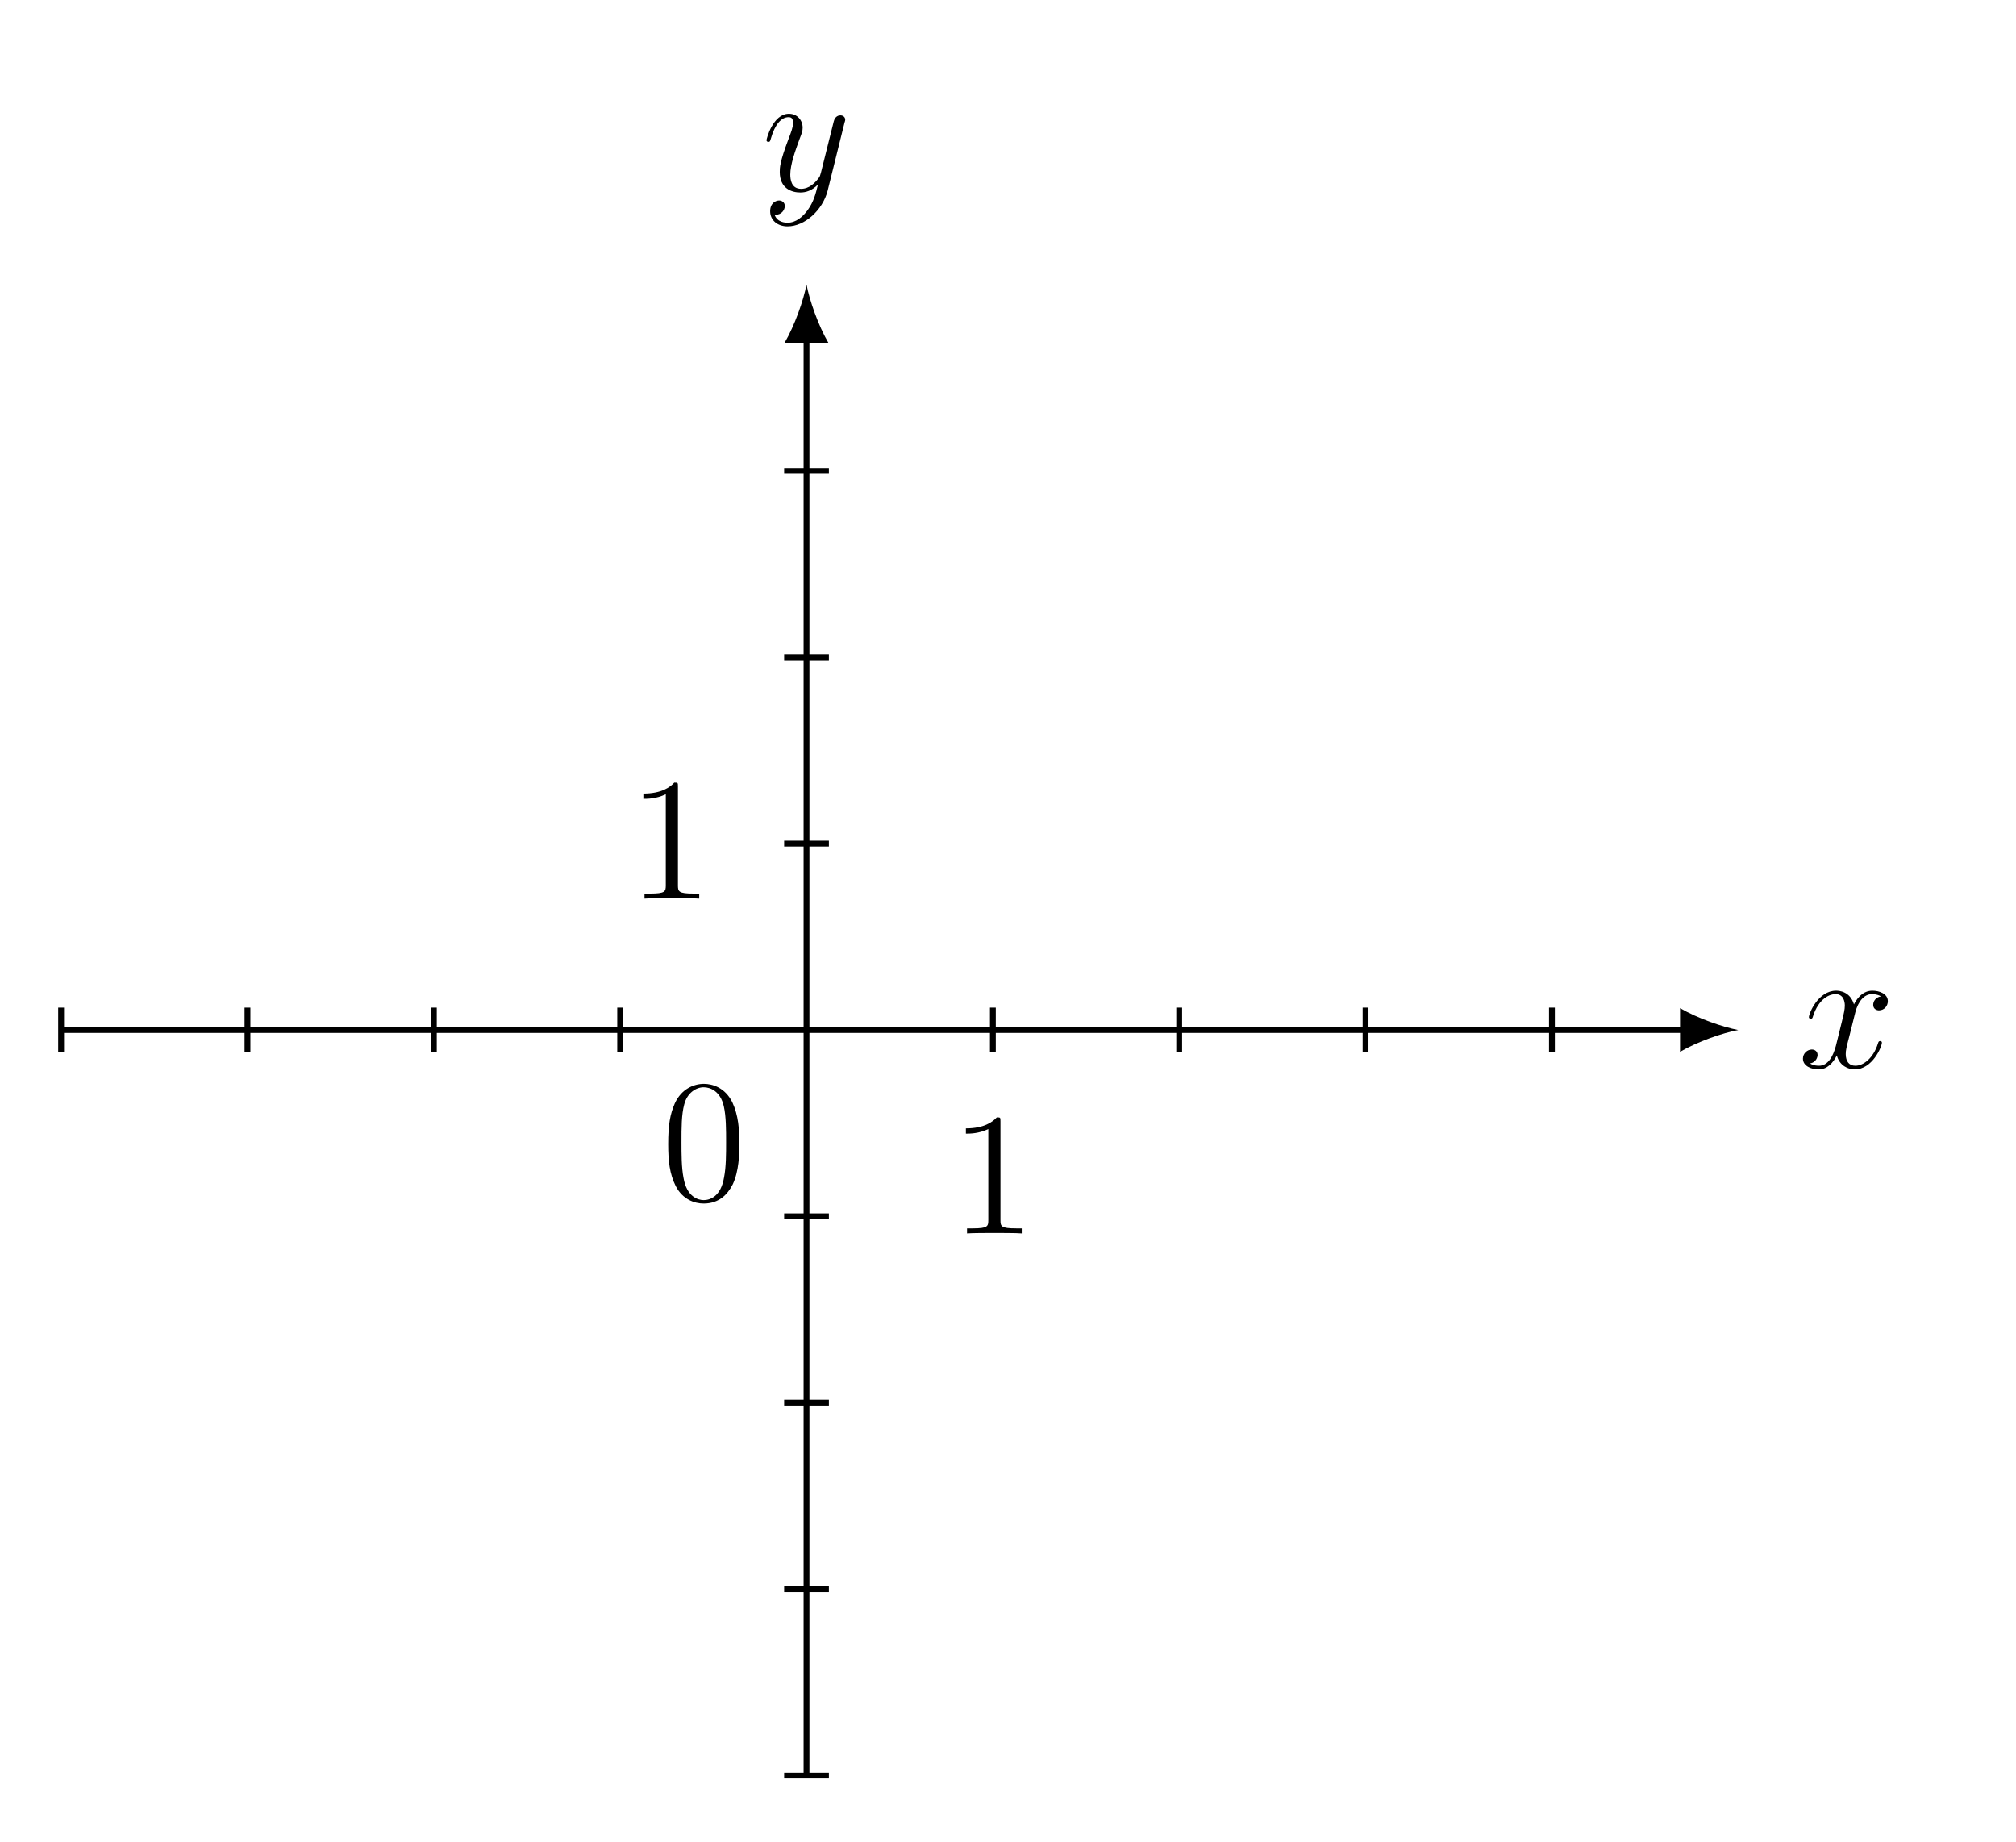
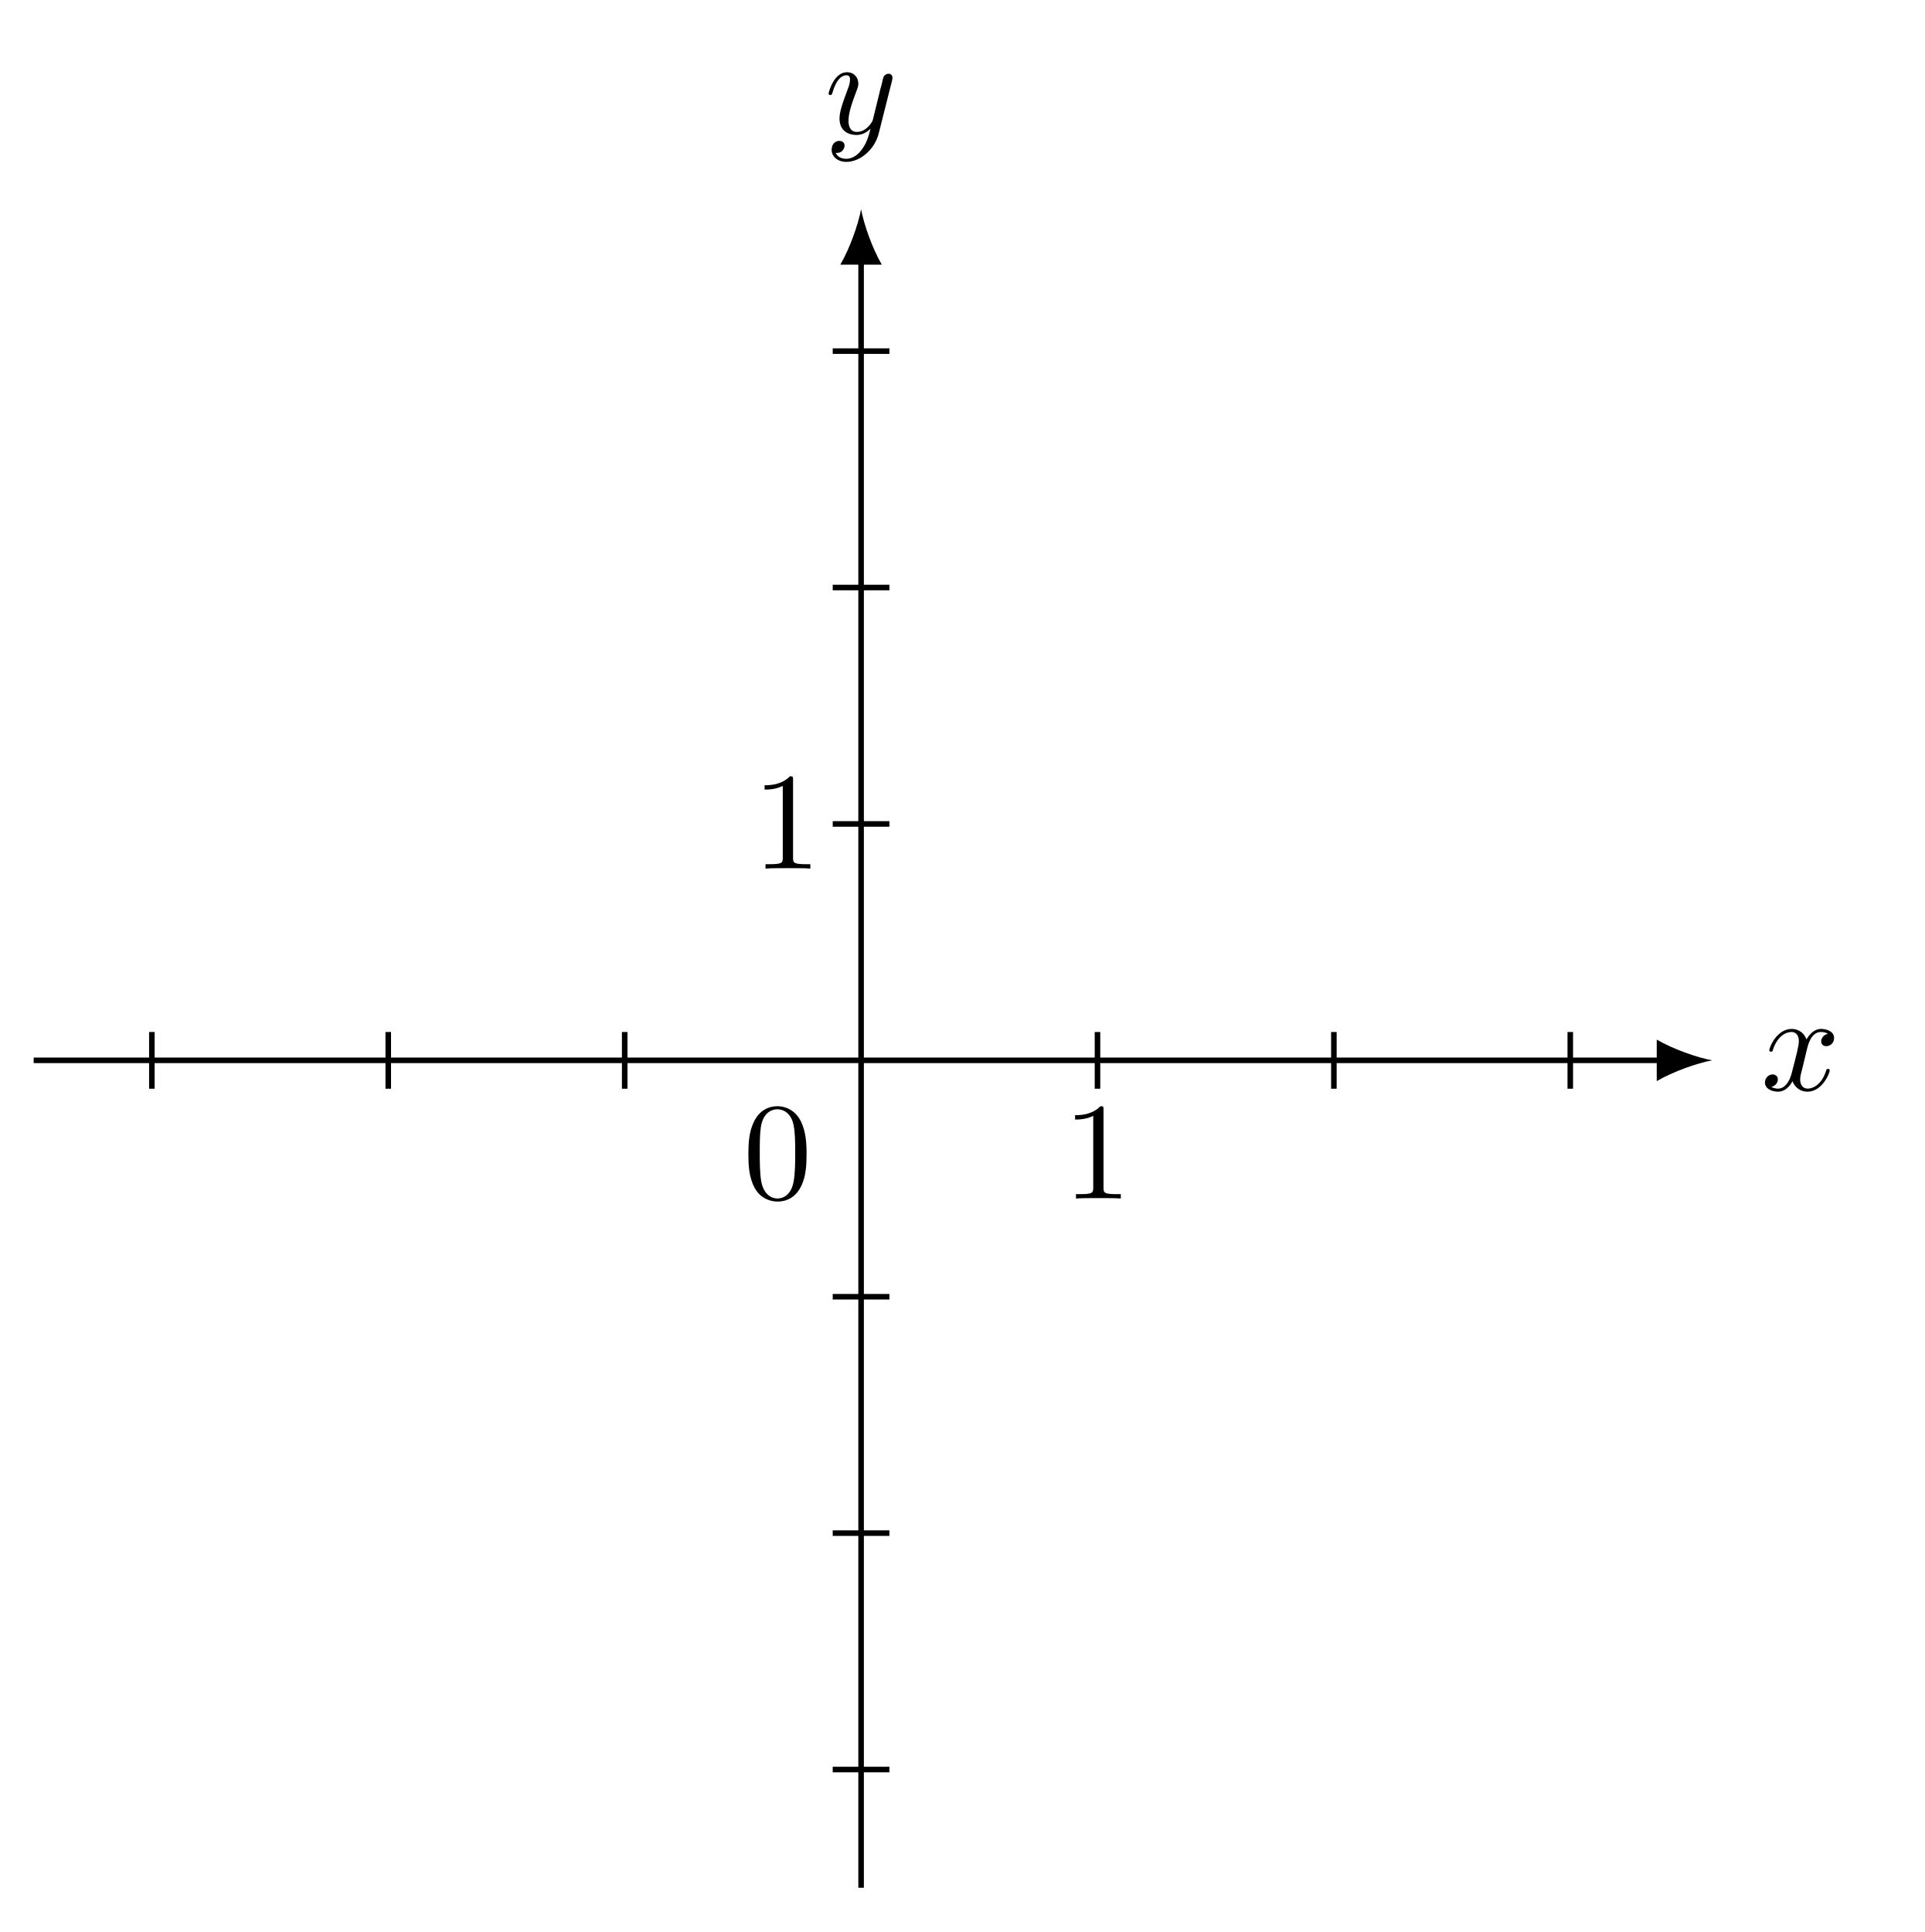
- <svg xmlns="http://www.w3.org/2000/svg" xmlns:xlink="http://www.w3.org/1999/xlink" data-source-hash="2322a0b646ab" width="137.626pt" height="125.69pt" viewBox="0 0 137.626 125.69" version="1.2">
+ <svg xmlns="http://www.w3.org/2000/svg" xmlns:xlink="http://www.w3.org/1999/xlink" data-source-hash="69fc26c4f9c6" width="137.476pt" height="138.008pt" viewBox="0 0 137.476 138.008" version="1.2">
  <defs>
    <g>
      <symbol overflow="visible" id="glyph0-0">
        <path style="stroke:none;" d="" />
      </symbol>
      <symbol overflow="visible" id="glyph0-1">
-         <path style="stroke:none;" d="M 5.719 -1.703 C 5.719 -1.766 5.672 -1.812 5.609 -1.812 C 5.5 -1.812 5.484 -1.75 5.453 -1.656 C 5.125 -0.609 4.438 -0.125 3.906 -0.125 C 3.484 -0.125 3.25 -0.422 3.25 -0.922 C 3.25 -1.188 3.297 -1.375 3.5 -2.156 L 3.906 -3.781 C 4.094 -4.5 4.5 -5.016 5.047 -5.016 C 5.047 -5.016 5.406 -5.016 5.656 -4.859 C 5.266 -4.797 5.125 -4.5 5.125 -4.281 C 5.125 -4 5.359 -3.906 5.516 -3.906 C 5.875 -3.906 6.125 -4.203 6.125 -4.531 C 6.125 -5.031 5.562 -5.25 5.062 -5.25 C 4.328 -5.25 3.922 -4.547 3.812 -4.312 C 3.547 -5.203 2.797 -5.25 2.594 -5.25 C 1.375 -5.25 0.734 -3.703 0.734 -3.438 C 0.734 -3.391 0.781 -3.328 0.859 -3.328 C 0.953 -3.328 0.984 -3.391 1 -3.453 C 1.406 -4.766 2.203 -5.016 2.547 -5.016 C 3.094 -5.016 3.188 -4.516 3.188 -4.234 C 3.188 -3.969 3.125 -3.703 2.984 -3.125 L 2.578 -1.484 C 2.391 -0.781 2.047 -0.125 1.422 -0.125 C 1.359 -0.125 1.062 -0.125 0.812 -0.281 C 1.234 -0.359 1.328 -0.719 1.328 -0.859 C 1.328 -1.094 1.156 -1.234 0.938 -1.234 C 0.641 -1.234 0.328 -0.984 0.328 -0.609 C 0.328 -0.109 0.891 0.125 1.406 0.125 C 1.984 0.125 2.391 -0.328 2.641 -0.828 C 2.828 -0.125 3.422 0.125 3.859 0.125 C 5.078 0.125 5.719 -1.438 5.719 -1.703 Z M 5.719 -1.703 " />
+         <path style="stroke:none;" d="M 3.297 -2.984 C 3.359 -3.25 3.594 -4.156 4.281 -4.156 C 4.328 -4.156 4.562 -4.156 4.781 -4.031 C 4.5 -3.969 4.297 -3.734 4.297 -3.484 C 4.297 -3.328 4.406 -3.141 4.672 -3.141 C 4.891 -3.141 5.219 -3.328 5.219 -3.719 C 5.219 -4.234 4.625 -4.375 4.297 -4.375 C 3.719 -4.375 3.375 -3.844 3.25 -3.625 C 3 -4.266 2.469 -4.375 2.188 -4.375 C 1.156 -4.375 0.594 -3.094 0.594 -2.844 C 0.594 -2.75 0.688 -2.75 0.719 -2.75 C 0.797 -2.75 0.828 -2.766 0.844 -2.859 C 1.172 -3.906 1.828 -4.156 2.172 -4.156 C 2.359 -4.156 2.703 -4.062 2.703 -3.484 C 2.703 -3.188 2.531 -2.516 2.172 -1.141 C 2 -0.531 1.656 -0.109 1.219 -0.109 C 1.172 -0.109 0.938 -0.109 0.734 -0.234 C 0.984 -0.281 1.203 -0.5 1.203 -0.766 C 1.203 -1.031 0.984 -1.125 0.828 -1.125 C 0.531 -1.125 0.281 -0.859 0.281 -0.547 C 0.281 -0.094 0.781 0.109 1.219 0.109 C 1.875 0.109 2.219 -0.578 2.25 -0.641 C 2.375 -0.281 2.734 0.109 3.328 0.109 C 4.344 0.109 4.906 -1.172 4.906 -1.422 C 4.906 -1.516 4.812 -1.516 4.781 -1.516 C 4.703 -1.516 4.672 -1.469 4.656 -1.406 C 4.328 -0.344 3.656 -0.109 3.344 -0.109 C 2.953 -0.109 2.797 -0.422 2.797 -0.766 C 2.797 -0.984 2.859 -1.203 2.969 -1.625 Z M 3.297 -2.984 " />
      </symbol>
      <symbol overflow="visible" id="glyph0-2">
-         <path style="stroke:none;" d="M 5.656 -4.641 C 5.672 -4.703 5.703 -4.766 5.703 -4.844 C 5.703 -5.016 5.562 -5.141 5.375 -5.141 C 5.266 -5.141 5.016 -5.094 4.922 -4.734 L 4.047 -1.234 C 3.984 -1.016 3.984 -0.984 3.891 -0.859 C 3.641 -0.531 3.25 -0.125 2.688 -0.125 C 2.016 -0.125 1.953 -0.781 1.953 -1.094 C 1.953 -1.781 2.281 -2.688 2.594 -3.547 C 2.734 -3.906 2.797 -4.062 2.797 -4.297 C 2.797 -4.797 2.438 -5.25 1.859 -5.25 C 0.766 -5.25 0.328 -3.531 0.328 -3.438 C 0.328 -3.391 0.375 -3.328 0.453 -3.328 C 0.562 -3.328 0.578 -3.375 0.625 -3.547 C 0.906 -4.547 1.359 -5.016 1.828 -5.016 C 1.938 -5.016 2.141 -5.016 2.141 -4.625 C 2.141 -4.312 2 -3.969 1.828 -3.516 C 1.234 -1.953 1.234 -1.562 1.234 -1.281 C 1.234 -0.141 2.047 0.125 2.641 0.125 C 3 0.125 3.422 0.016 3.844 -0.422 C 3.672 0.281 3.547 0.75 3.141 1.328 C 2.812 1.781 2.344 2.188 1.766 2.188 C 1.625 2.188 1.047 2.172 0.875 1.625 C 0.906 1.641 0.984 1.641 0.984 1.641 C 1.344 1.641 1.578 1.328 1.578 1.047 C 1.578 0.781 1.359 0.672 1.188 0.672 C 0.984 0.672 0.578 0.828 0.578 1.406 C 0.578 2.016 1.078 2.438 1.766 2.438 C 2.953 2.438 4.156 1.328 4.5 0.016 Z M 5.656 -4.641 " />
+         <path style="stroke:none;" d="M 4.812 -3.766 C 4.844 -3.906 4.844 -3.922 4.844 -4 C 4.844 -4.172 4.703 -4.266 4.562 -4.266 C 4.453 -4.266 4.297 -4.203 4.219 -4.062 C 4.188 -4 4.109 -3.703 4.078 -3.516 C 4 -3.266 3.938 -3 3.875 -2.734 L 3.438 -0.953 C 3.391 -0.797 2.969 -0.109 2.312 -0.109 C 1.812 -0.109 1.703 -0.547 1.703 -0.906 C 1.703 -1.359 1.875 -1.984 2.203 -2.844 C 2.359 -3.25 2.406 -3.359 2.406 -3.562 C 2.406 -4 2.094 -4.375 1.594 -4.375 C 0.656 -4.375 0.281 -2.938 0.281 -2.844 C 0.281 -2.75 0.391 -2.75 0.406 -2.75 C 0.5 -2.75 0.516 -2.766 0.562 -2.922 C 0.828 -3.859 1.219 -4.156 1.562 -4.156 C 1.641 -4.156 1.812 -4.156 1.812 -3.844 C 1.812 -3.594 1.719 -3.328 1.641 -3.141 C 1.25 -2.094 1.062 -1.531 1.062 -1.062 C 1.062 -0.188 1.688 0.109 2.281 0.109 C 2.656 0.109 3 -0.062 3.281 -0.344 C 3.141 0.172 3.031 0.656 2.625 1.188 C 2.375 1.516 2 1.812 1.547 1.812 C 1.406 1.812 0.953 1.781 0.797 1.391 C 0.953 1.391 1.078 1.391 1.219 1.281 C 1.312 1.188 1.422 1.062 1.422 0.875 C 1.422 0.562 1.141 0.531 1.047 0.531 C 0.828 0.531 0.5 0.688 0.5 1.172 C 0.5 1.656 0.938 2.031 1.547 2.031 C 2.562 2.031 3.578 1.125 3.859 0.016 Z M 4.812 -3.766 " />
      </symbol>
      <symbol overflow="visible" id="glyph1-0">
        <path style="stroke:none;" d="" />
      </symbol>
      <symbol overflow="visible" id="glyph1-1">
-         <path style="stroke:none;" d="M 5.344 -3.812 C 5.344 -4.797 5.281 -5.766 4.859 -6.672 C 4.359 -7.672 3.5 -7.922 2.922 -7.922 C 2.234 -7.922 1.391 -7.578 0.938 -6.594 C 0.609 -5.844 0.484 -5.109 0.484 -3.812 C 0.484 -2.656 0.578 -1.781 1 -0.938 C 1.469 -0.031 2.281 0.25 2.906 0.25 C 3.953 0.25 4.547 -0.375 4.891 -1.062 C 5.312 -1.953 5.344 -3.125 5.344 -3.812 Z M 4.438 -3.953 C 4.438 -3.156 4.438 -2.25 4.297 -1.531 C 4.078 -0.219 3.328 0.016 2.906 0.016 C 2.531 0.016 1.75 -0.203 1.531 -1.5 C 1.391 -2.219 1.391 -3.125 1.391 -3.953 C 1.391 -4.938 1.391 -5.812 1.578 -6.516 C 1.781 -7.312 2.391 -7.688 2.906 -7.688 C 3.359 -7.688 4.047 -7.422 4.281 -6.391 C 4.438 -5.703 4.438 -4.766 4.438 -3.953 Z M 4.438 -3.953 " />
+         <path style="stroke:none;" d="M 4.547 -3.172 C 4.547 -3.953 4.5 -4.75 4.156 -5.484 C 3.703 -6.422 2.891 -6.594 2.469 -6.594 C 1.875 -6.594 1.156 -6.328 0.75 -5.406 C 0.438 -4.734 0.391 -3.953 0.391 -3.172 C 0.391 -2.422 0.422 -1.531 0.828 -0.781 C 1.25 0.016 1.984 0.219 2.469 0.219 C 3 0.219 3.75 0.016 4.188 -0.938 C 4.5 -1.609 4.547 -2.391 4.547 -3.172 Z M 2.469 0 C 2.078 0 1.5 -0.25 1.312 -1.203 C 1.203 -1.797 1.203 -2.703 1.203 -3.281 C 1.203 -3.922 1.203 -4.562 1.281 -5.109 C 1.469 -6.281 2.219 -6.375 2.469 -6.375 C 2.797 -6.375 3.438 -6.188 3.625 -5.219 C 3.734 -4.656 3.734 -3.906 3.734 -3.281 C 3.734 -2.547 3.734 -1.875 3.625 -1.234 C 3.469 -0.297 2.906 0 2.469 0 Z M 2.469 0 " />
      </symbol>
      <symbol overflow="visible" id="glyph1-2">
-         <path style="stroke:none;" d="M 4.891 0 L 4.891 -0.344 L 4.516 -0.344 C 3.469 -0.344 3.438 -0.484 3.438 -0.922 L 3.438 -7.641 C 3.438 -7.922 3.438 -7.922 3.188 -7.922 C 2.906 -7.609 2.312 -7.172 1.078 -7.172 L 1.078 -6.812 C 1.359 -6.812 1.953 -6.812 2.609 -7.125 L 2.609 -0.922 C 2.609 -0.484 2.578 -0.344 1.531 -0.344 L 1.156 -0.344 L 1.156 0 C 1.484 -0.031 2.641 -0.031 3.031 -0.031 C 3.422 -0.031 4.562 -0.031 4.891 0 Z M 4.891 0 " />
+         <path style="stroke:none;" d="M 2.906 -6.328 C 2.906 -6.562 2.906 -6.594 2.688 -6.594 C 2.062 -5.953 1.203 -5.953 0.875 -5.953 L 0.875 -5.641 C 1.078 -5.641 1.656 -5.641 2.172 -5.906 L 2.172 -0.781 C 2.172 -0.422 2.141 -0.312 1.25 -0.312 L 0.938 -0.312 L 0.938 0 C 1.281 -0.031 2.141 -0.031 2.547 -0.031 C 2.938 -0.031 3.797 -0.031 4.141 0 L 4.141 -0.312 L 3.828 -0.312 C 2.938 -0.312 2.906 -0.422 2.906 -0.781 Z M 2.906 -6.328 " />
      </symbol>
    </g>
  </defs>
  <g id="surface1">
-     <path style="fill:none;stroke-width:0.399;stroke-linecap:butt;stroke-linejoin:miter;stroke:rgb(0%,0%,0%);stroke-opacity:1;stroke-miterlimit:10;" d="M -51.025 -0.002 L 60.195 -0.002 " transform="matrix(0.99729,0,0,-0.99729,55.05838,70.30672)" />
-     <path style=" stroke:none;fill-rule:nonzero;fill:rgb(0%,0%,0%);fill-opacity:1;" d="M 118.664 70.309 C 117.605 70.109 115.883 69.512 114.691 68.816 L 114.691 71.797 C 115.883 71.102 117.605 70.504 118.664 70.309 " />
+     <path style="fill:none;stroke-width:0.399;stroke-linecap:butt;stroke-linejoin:miter;stroke:rgb(0%,0%,0%);stroke-opacity:1;stroke-miterlimit:10;" d="M -59.529 0.001 L 57.644 0.001 " transform="matrix(0.992863,0,0,-0.992863,61.50995,75.74356)" />
+     <path style=" stroke:none;fill-rule:nonzero;fill:rgb(0%,0%,0%);fill-opacity:1;" d="M 122.305 75.742 C 121.246 75.547 119.531 74.953 118.348 74.262 L 118.348 77.227 C 119.531 76.535 121.246 75.941 122.305 75.742 " />
    <g style="fill:rgb(0%,0%,0%);fill-opacity:1;">
-       <use xlink:href="#glyph0-1" x="122.753" y="72.874" />
+       <use xlink:href="#glyph0-1" x="125.797" y="77.873" />
    </g>
-     <path style="fill:none;stroke-width:0.399;stroke-linecap:butt;stroke-linejoin:miter;stroke:rgb(0%,0%,0%);stroke-opacity:1;stroke-miterlimit:10;" d="M 0 -51.023 L 0 47.439 " transform="matrix(0.99729,0,0,-0.99729,55.05838,70.30672)" />
-     <path style=" stroke:none;fill-rule:nonzero;fill:rgb(0%,0%,0%);fill-opacity:1;" d="M 55.059 19.422 C 54.859 20.48 54.262 22.203 53.566 23.395 L 56.547 23.395 C 55.852 22.203 55.258 20.48 55.059 19.422 " />
+     <path style="fill:none;stroke-width:0.399;stroke-linecap:butt;stroke-linejoin:miter;stroke:rgb(0%,0%,0%);stroke-opacity:1;stroke-miterlimit:10;" d="M 0.002 -59.529 L 0.002 57.643 " transform="matrix(0.992863,0,0,-0.992863,61.50995,75.74356)" />
+     <path style=" stroke:none;fill-rule:nonzero;fill:rgb(0%,0%,0%);fill-opacity:1;" d="M 61.512 14.949 C 61.312 16.008 60.719 17.719 60.027 18.906 L 62.992 18.906 C 62.301 17.719 61.707 16.008 61.512 14.949 " />
    <g style="fill:rgb(0%,0%,0%);fill-opacity:1;">
-       <use xlink:href="#glyph0-2" x="51.998" y="13.014" />
+       <use xlink:href="#glyph0-2" x="58.908" y="9.533" />
    </g>
-     <path style="fill:none;stroke-width:0.399;stroke-linecap:butt;stroke-linejoin:miter;stroke:rgb(0%,0%,0%);stroke-opacity:1;stroke-miterlimit:10;" d="M -51.025 -1.529 L -51.025 1.53 " transform="matrix(0.99729,0,0,-0.99729,55.05838,70.30672)" />
-     <path style="fill:none;stroke-width:0.399;stroke-linecap:butt;stroke-linejoin:miter;stroke:rgb(0%,0%,0%);stroke-opacity:1;stroke-miterlimit:10;" d="M -38.268 -1.529 L -38.268 1.53 " transform="matrix(0.99729,0,0,-0.99729,55.05838,70.30672)" />
-     <path style="fill:none;stroke-width:0.399;stroke-linecap:butt;stroke-linejoin:miter;stroke:rgb(0%,0%,0%);stroke-opacity:1;stroke-miterlimit:10;" d="M -25.51 -1.529 L -25.51 1.53 " transform="matrix(0.99729,0,0,-0.99729,55.05838,70.30672)" />
-     <path style="fill:none;stroke-width:0.399;stroke-linecap:butt;stroke-linejoin:miter;stroke:rgb(0%,0%,0%);stroke-opacity:1;stroke-miterlimit:10;" d="M -12.757 -1.529 L -12.757 1.53 " transform="matrix(0.99729,0,0,-0.99729,55.05838,70.30672)" />
-     <path style="fill:none;stroke-width:0.399;stroke-linecap:butt;stroke-linejoin:miter;stroke:rgb(0%,0%,0%);stroke-opacity:1;stroke-miterlimit:10;" d="M 12.757 -1.529 L 12.757 1.53 " transform="matrix(0.99729,0,0,-0.99729,55.05838,70.30672)" />
-     <path style="fill:none;stroke-width:0.399;stroke-linecap:butt;stroke-linejoin:miter;stroke:rgb(0%,0%,0%);stroke-opacity:1;stroke-miterlimit:10;" d="M 25.511 -1.529 L 25.511 1.53 " transform="matrix(0.99729,0,0,-0.99729,55.05838,70.30672)" />
-     <path style="fill:none;stroke-width:0.399;stroke-linecap:butt;stroke-linejoin:miter;stroke:rgb(0%,0%,0%);stroke-opacity:1;stroke-miterlimit:10;" d="M 38.268 -1.529 L 38.268 1.53 " transform="matrix(0.99729,0,0,-0.99729,55.05838,70.30672)" />
-     <path style="fill:none;stroke-width:0.399;stroke-linecap:butt;stroke-linejoin:miter;stroke:rgb(0%,0%,0%);stroke-opacity:1;stroke-miterlimit:10;" d="M 51.025 -1.529 L 51.025 1.53 " transform="matrix(0.99729,0,0,-0.99729,55.05838,70.30672)" />
-     <path style="fill:none;stroke-width:0.399;stroke-linecap:butt;stroke-linejoin:miter;stroke:rgb(0%,0%,0%);stroke-opacity:1;stroke-miterlimit:10;" d="M -1.531 -51.023 L 1.532 -51.023 " transform="matrix(0.99729,0,0,-0.99729,55.05838,70.30672)" />
-     <path style="fill:none;stroke-width:0.399;stroke-linecap:butt;stroke-linejoin:miter;stroke:rgb(0%,0%,0%);stroke-opacity:1;stroke-miterlimit:10;" d="M -1.531 -38.27 L 1.532 -38.27 " transform="matrix(0.99729,0,0,-0.99729,55.05838,70.30672)" />
-     <path style="fill:none;stroke-width:0.399;stroke-linecap:butt;stroke-linejoin:miter;stroke:rgb(0%,0%,0%);stroke-opacity:1;stroke-miterlimit:10;" d="M -1.531 -25.512 L 1.532 -25.512 " transform="matrix(0.99729,0,0,-0.99729,55.05838,70.30672)" />
-     <path style="fill:none;stroke-width:0.399;stroke-linecap:butt;stroke-linejoin:miter;stroke:rgb(0%,0%,0%);stroke-opacity:1;stroke-miterlimit:10;" d="M -1.531 -12.755 L 1.532 -12.755 " transform="matrix(0.99729,0,0,-0.99729,55.05838,70.30672)" />
-     <path style="fill:none;stroke-width:0.399;stroke-linecap:butt;stroke-linejoin:miter;stroke:rgb(0%,0%,0%);stroke-opacity:1;stroke-miterlimit:10;" d="M -1.531 12.755 L 1.532 12.755 " transform="matrix(0.99729,0,0,-0.99729,55.05838,70.30672)" />
-     <path style="fill:none;stroke-width:0.399;stroke-linecap:butt;stroke-linejoin:miter;stroke:rgb(0%,0%,0%);stroke-opacity:1;stroke-miterlimit:10;" d="M -1.531 25.513 L 1.532 25.513 " transform="matrix(0.99729,0,0,-0.99729,55.05838,70.30672)" />
-     <path style="fill:none;stroke-width:0.399;stroke-linecap:butt;stroke-linejoin:miter;stroke:rgb(0%,0%,0%);stroke-opacity:1;stroke-miterlimit:10;" d="M -1.531 38.27 L 1.532 38.27 " transform="matrix(0.99729,0,0,-0.99729,55.05838,70.30672)" />
+     <path style="fill:none;stroke-width:0.399;stroke-linecap:butt;stroke-linejoin:miter;stroke:rgb(0%,0%,0%);stroke-opacity:1;stroke-miterlimit:10;" d="M -51.026 -2.041 L -51.026 2.039 " transform="matrix(0.992863,0,0,-0.992863,61.50995,75.74356)" />
+     <path style="fill:none;stroke-width:0.399;stroke-linecap:butt;stroke-linejoin:miter;stroke:rgb(0%,0%,0%);stroke-opacity:1;stroke-miterlimit:10;" d="M -34.018 -2.041 L -34.018 2.039 " transform="matrix(0.992863,0,0,-0.992863,61.50995,75.74356)" />
+     <path style="fill:none;stroke-width:0.399;stroke-linecap:butt;stroke-linejoin:miter;stroke:rgb(0%,0%,0%);stroke-opacity:1;stroke-miterlimit:10;" d="M -17.006 -2.041 L -17.006 2.039 " transform="matrix(0.992863,0,0,-0.992863,61.50995,75.74356)" />
+     <path style="fill:none;stroke-width:0.399;stroke-linecap:butt;stroke-linejoin:miter;stroke:rgb(0%,0%,0%);stroke-opacity:1;stroke-miterlimit:10;" d="M 17.01 -2.041 L 17.01 2.039 " transform="matrix(0.992863,0,0,-0.992863,61.50995,75.74356)" />
+     <path style="fill:none;stroke-width:0.399;stroke-linecap:butt;stroke-linejoin:miter;stroke:rgb(0%,0%,0%);stroke-opacity:1;stroke-miterlimit:10;" d="M 34.018 -2.041 L 34.018 2.039 " transform="matrix(0.992863,0,0,-0.992863,61.50995,75.74356)" />
+     <path style="fill:none;stroke-width:0.399;stroke-linecap:butt;stroke-linejoin:miter;stroke:rgb(0%,0%,0%);stroke-opacity:1;stroke-miterlimit:10;" d="M 51.026 -2.041 L 51.026 2.039 " transform="matrix(0.992863,0,0,-0.992863,61.50995,75.74356)" />
+     <path style="fill:none;stroke-width:0.399;stroke-linecap:butt;stroke-linejoin:miter;stroke:rgb(0%,0%,0%);stroke-opacity:1;stroke-miterlimit:10;" d="M -2.04 -51.023 L 2.04 -51.023 " transform="matrix(0.992863,0,0,-0.992863,61.50995,75.74356)" />
+     <path style="fill:none;stroke-width:0.399;stroke-linecap:butt;stroke-linejoin:miter;stroke:rgb(0%,0%,0%);stroke-opacity:1;stroke-miterlimit:10;" d="M -2.04 -34.015 L 2.04 -34.015 " transform="matrix(0.992863,0,0,-0.992863,61.50995,75.74356)" />
+     <path style="fill:none;stroke-width:0.399;stroke-linecap:butt;stroke-linejoin:miter;stroke:rgb(0%,0%,0%);stroke-opacity:1;stroke-miterlimit:10;" d="M -2.04 -17.007 L 2.04 -17.007 " transform="matrix(0.992863,0,0,-0.992863,61.50995,75.74356)" />
+     <path style="fill:none;stroke-width:0.399;stroke-linecap:butt;stroke-linejoin:miter;stroke:rgb(0%,0%,0%);stroke-opacity:1;stroke-miterlimit:10;" d="M -2.04 17.009 L 2.04 17.009 " transform="matrix(0.992863,0,0,-0.992863,61.50995,75.74356)" />
+     <path style="fill:none;stroke-width:0.399;stroke-linecap:butt;stroke-linejoin:miter;stroke:rgb(0%,0%,0%);stroke-opacity:1;stroke-miterlimit:10;" d="M -2.04 34.018 L 2.04 34.018 " transform="matrix(0.992863,0,0,-0.992863,61.50995,75.74356)" />
+     <path style="fill:none;stroke-width:0.399;stroke-linecap:butt;stroke-linejoin:miter;stroke:rgb(0%,0%,0%);stroke-opacity:1;stroke-miterlimit:10;" d="M -2.04 51.026 L 2.04 51.026 " transform="matrix(0.992863,0,0,-0.992863,61.50995,75.74356)" />
    <g style="fill:rgb(0%,0%,0%);fill-opacity:1;">
-       <use xlink:href="#glyph1-1" x="45.131" y="81.905" />
+       <use xlink:href="#glyph1-1" x="53.07" y="85.613" />
    </g>
    <g style="fill:rgb(0%,0%,0%);fill-opacity:1;">
-       <use xlink:href="#glyph1-2" x="64.861" y="84.195" />
+       <use xlink:href="#glyph1-2" x="75.923" y="85.613" />
    </g>
    <g style="fill:rgb(0%,0%,0%);fill-opacity:1;">
-       <use xlink:href="#glyph1-2" x="42.842" y="61.34" />
+       <use xlink:href="#glyph1-2" x="53.745" y="62.044" />
    </g>
  </g>
</svg>
